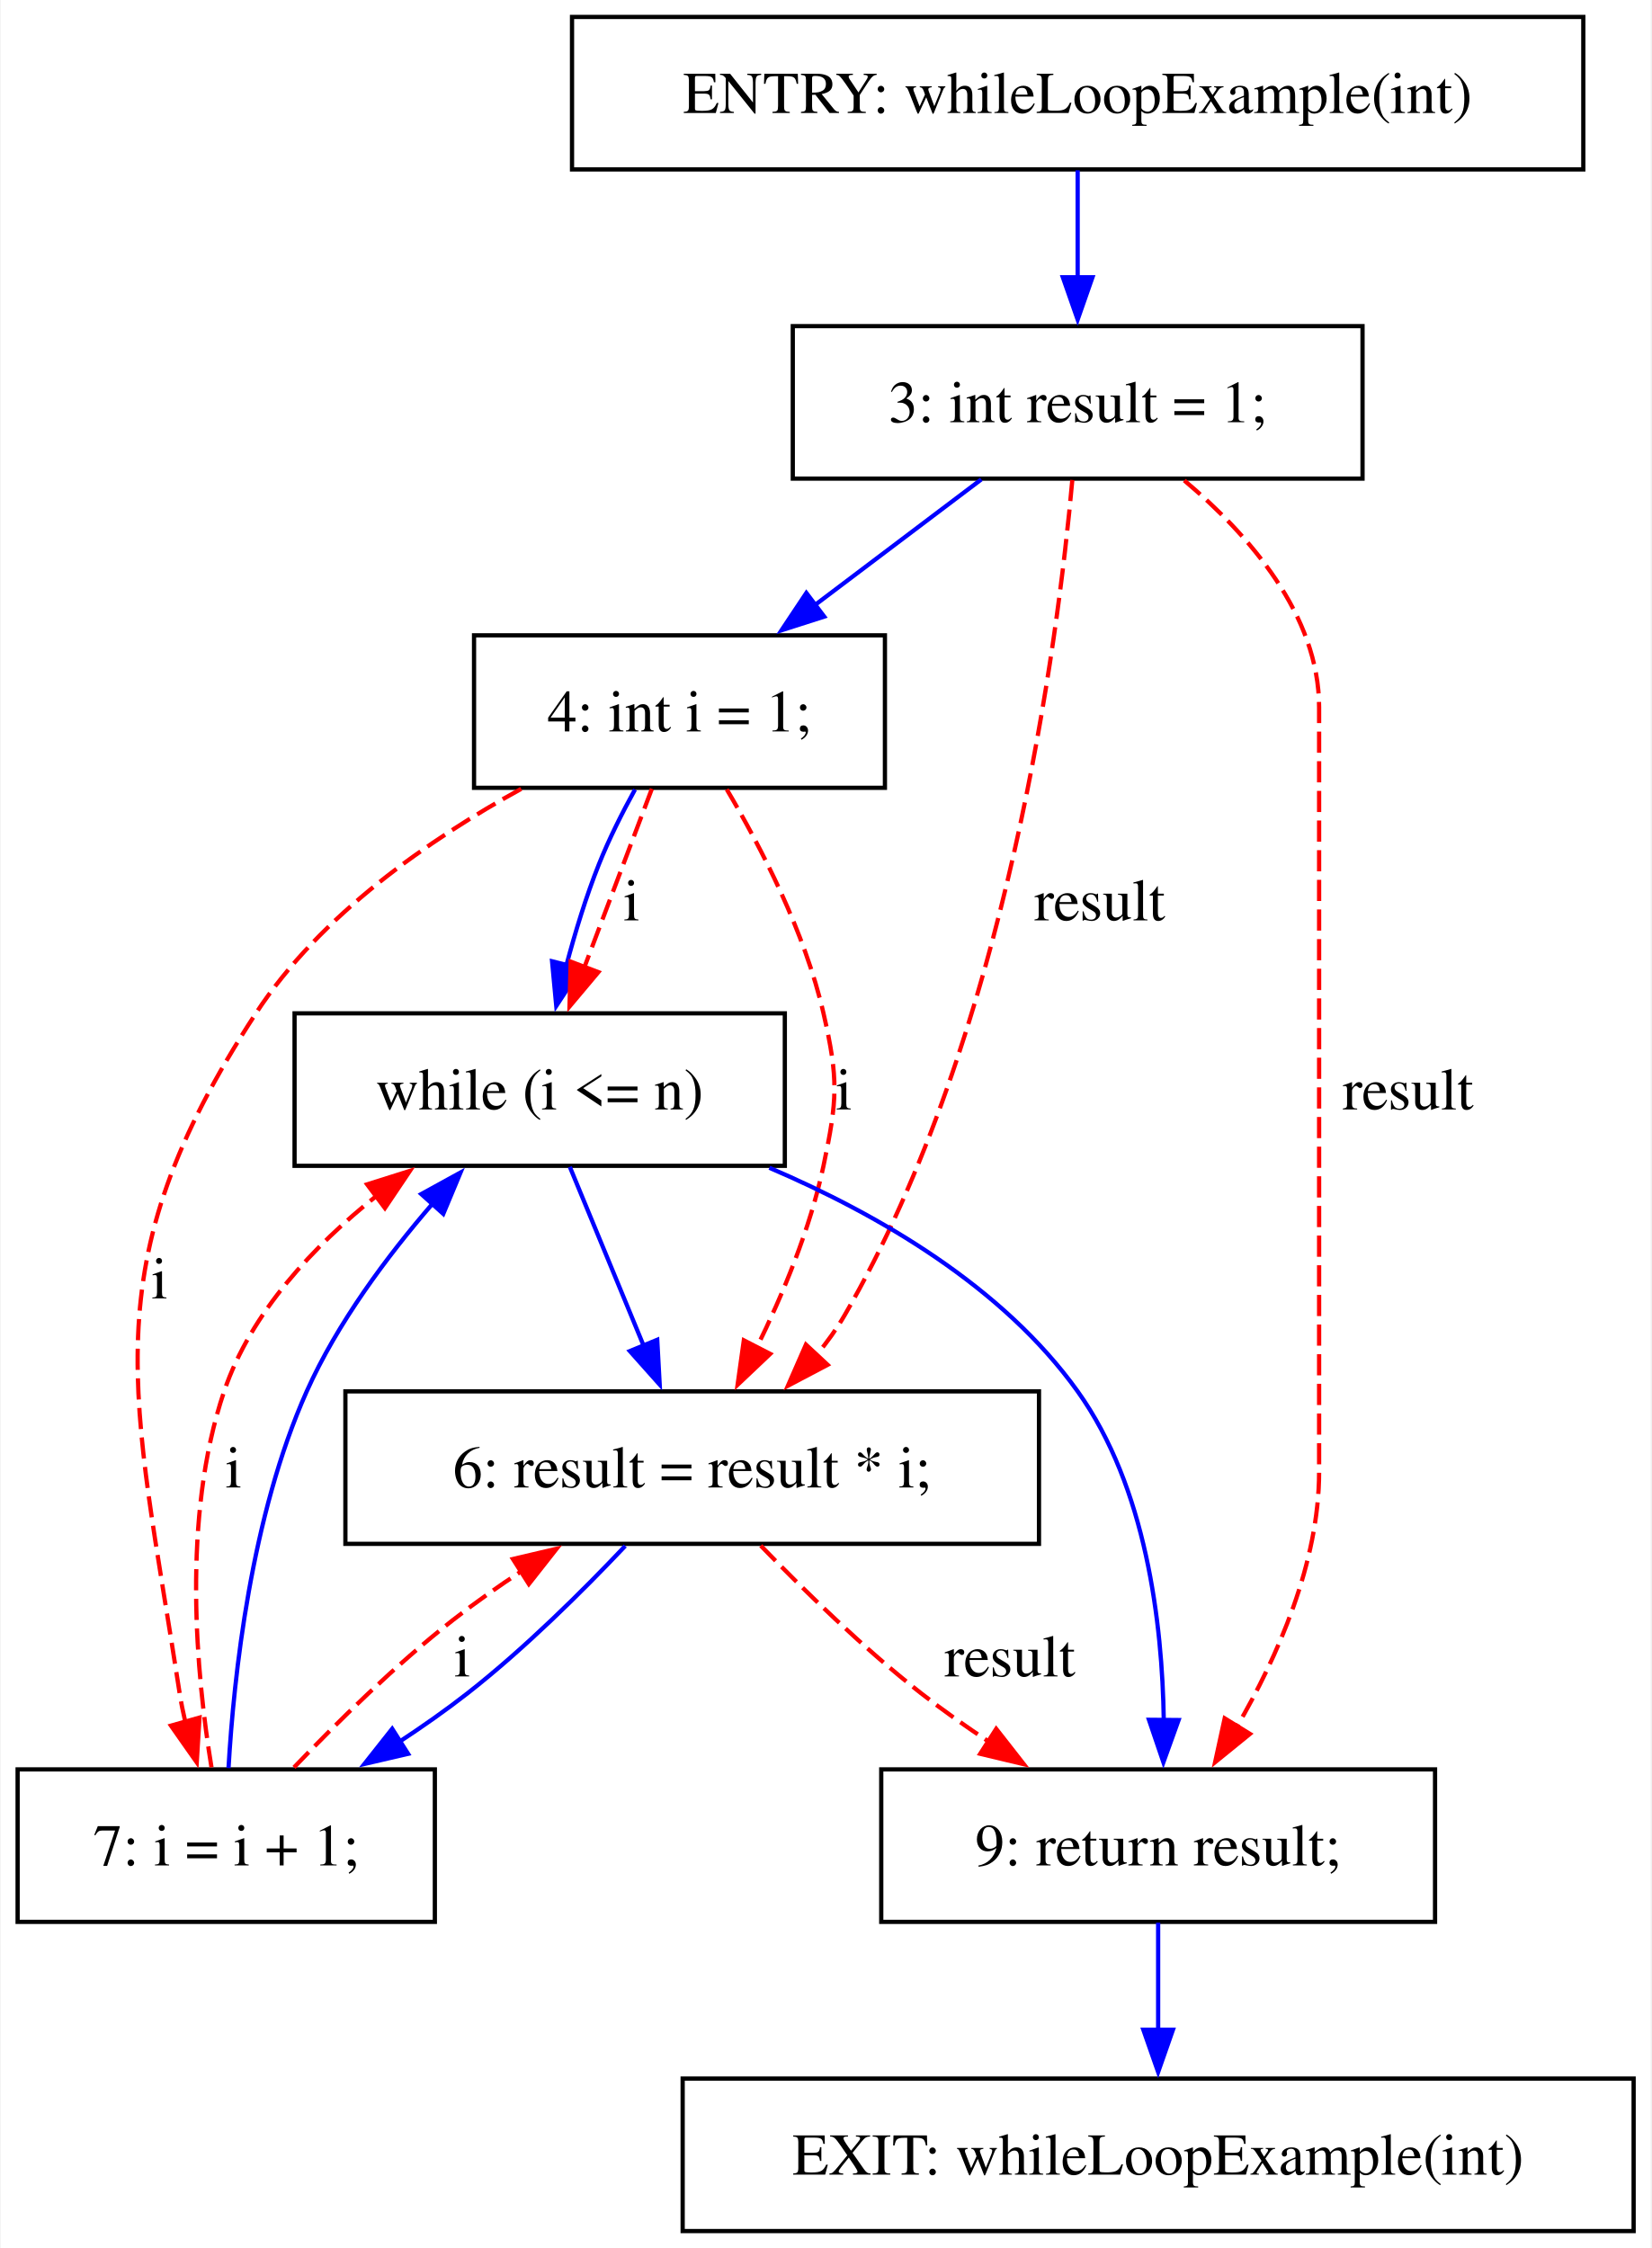
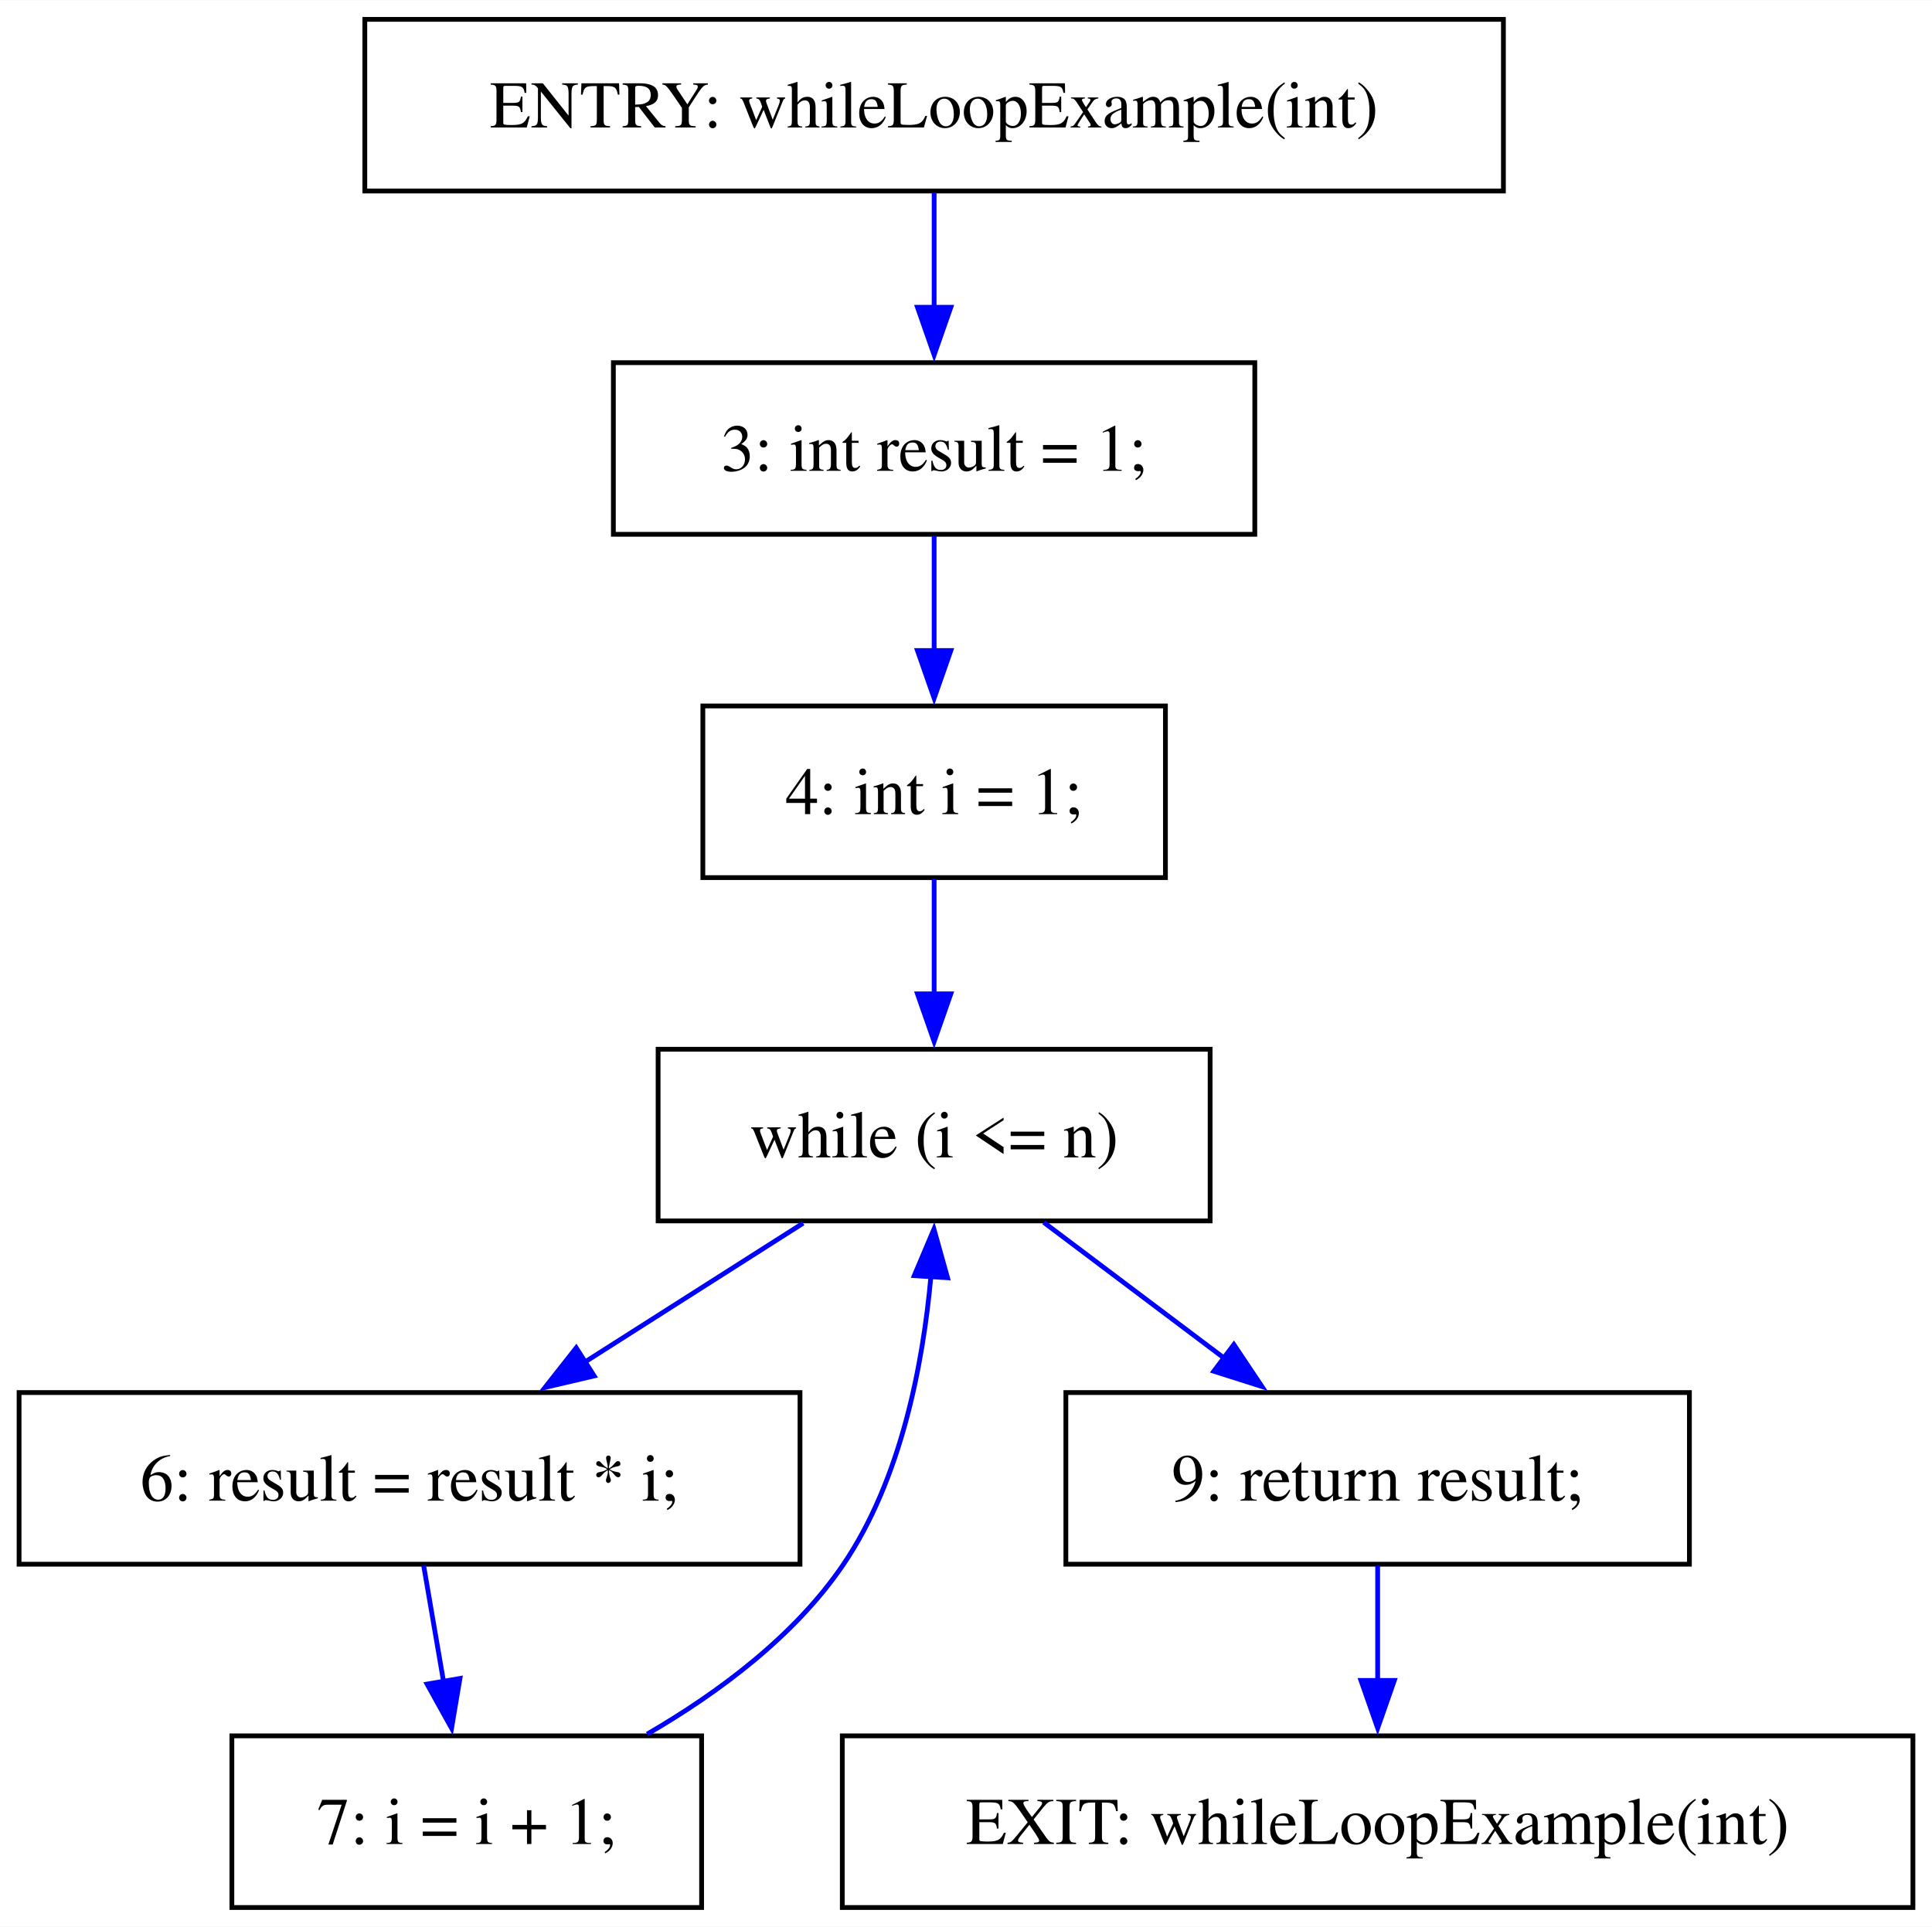
- <svg xmlns="http://www.w3.org/2000/svg" width="390pt" height="531pt" viewBox="0.00 0.00 389.50 530.75">
-   <g id="graph0" class="graph" transform="scale(1 1) rotate(0) translate(4 526.75)">
-     <polygon fill="white" stroke="none" points="-4,4 -4,-526.75 385.5,-526.75 385.5,4 -4,4" />
+ <svg xmlns="http://www.w3.org/2000/svg" width="405pt" height="404pt" viewBox="0.00 0.00 405.12 404.00">
+   <g id="graph0" class="graph" transform="scale(1 1) rotate(0) translate(4 400)">
+     <polygon fill="white" stroke="none" points="-4,4 -4,-400 401.12,-400 401.12,4 -4,4" />
    <g id="node1" class="node">
-       <polygon fill="none" stroke="black" points="369.62,-522.75 130.88,-522.75 130.88,-486.75 369.62,-486.75 369.62,-522.75" />
-       <text text-anchor="middle" x="250.25" y="-500.07" font-family="Times,serif" font-size="14.00">ENTRY: whileLoopExample(int)</text>
+       <polygon fill="none" stroke="black" points="311.25,-396 72.5,-396 72.5,-360 311.25,-360 311.25,-396" />
+       <text text-anchor="middle" x="191.88" y="-373.32" font-family="Times,serif" font-size="14.00">ENTRY: whileLoopExample(int)</text>
    </g>
    <g id="node3" class="node">
-       <polygon fill="none" stroke="black" points="317.5,-449.75 183,-449.75 183,-413.75 317.5,-413.75 317.5,-449.75" />
-       <text text-anchor="middle" x="250.25" y="-427.07" font-family="Times,serif" font-size="14.00">3: int result = 1;</text>
+       <polygon fill="none" stroke="black" points="259.12,-324 124.62,-324 124.62,-288 259.12,-288 259.12,-324" />
+       <text text-anchor="middle" x="191.88" y="-301.32" font-family="Times,serif" font-size="14.00">3: int result = 1;</text>
    </g>
    <g id="edge2" class="edge">
-       <path fill="none" stroke="blue" d="M250.25,-486.56C250.25,-478.98 250.25,-469.85 250.25,-461.29" />
-       <polygon fill="blue" stroke="blue" points="253.75,-461.29 250.25,-451.29 246.75,-461.29 253.75,-461.29" />
+       <path fill="none" stroke="blue" d="M191.88,-359.7C191.88,-352.41 191.88,-343.73 191.88,-335.54" />
+       <polygon fill="blue" stroke="blue" points="195.38,-335.62 191.88,-325.62 188.38,-335.62 195.38,-335.62" />
    </g>
    <g id="node2" class="node">
-       <polygon fill="none" stroke="black" points="381.5,-36 157,-36 157,0 381.5,0 381.5,-36" />
-       <text text-anchor="middle" x="269.25" y="-13.32" font-family="Times,serif" font-size="14.00">EXIT: whileLoopExample(int)</text>
+       <polygon fill="none" stroke="black" points="397.12,-36 172.62,-36 172.62,0 397.12,0 397.12,-36" />
+       <text text-anchor="middle" x="284.88" y="-13.32" font-family="Times,serif" font-size="14.00">EXIT: whileLoopExample(int)</text>
    </g>
    <g id="node4" class="node">
-       <polygon fill="none" stroke="black" points="204.75,-376.75 107.75,-376.75 107.75,-340.75 204.75,-340.75 204.75,-376.75" />
-       <text text-anchor="middle" x="156.25" y="-354.07" font-family="Times,serif" font-size="14.00">4: int i = 1;</text>
+       <polygon fill="none" stroke="black" points="240.38,-252 143.38,-252 143.38,-216 240.38,-216 240.38,-252" />
+       <text text-anchor="middle" x="191.88" y="-229.32" font-family="Times,serif" font-size="14.00">4: int i = 1;</text>
    </g>
    <g id="edge3" class="edge">
-       <path fill="none" stroke="blue" d="M227.5,-413.56C215.69,-404.65 201.07,-393.61 188.16,-383.85" />
-       <polygon fill="blue" stroke="blue" points="190.42,-381.17 180.33,-377.94 186.2,-386.76 190.42,-381.17" />
+       <path fill="none" stroke="blue" d="M191.88,-287.7C191.88,-280.41 191.88,-271.73 191.88,-263.54" />
+       <polygon fill="blue" stroke="blue" points="195.38,-263.62 191.88,-253.62 188.38,-263.62 195.38,-263.62" />
+     </g>
+     <g id="node5" class="node">
+       <polygon fill="none" stroke="black" points="249.75,-180 134,-180 134,-144 249.75,-144 249.75,-180" />
+       <text text-anchor="middle" x="191.88" y="-157.32" font-family="Times,serif" font-size="14.00">while (i &lt;= n)</text>
+     </g>
+     <g id="edge4" class="edge">
+       <path fill="none" stroke="blue" d="M191.88,-215.7C191.88,-208.41 191.88,-199.73 191.88,-191.54" />
+       <polygon fill="blue" stroke="blue" points="195.38,-191.62 191.88,-181.62 188.38,-191.62 195.38,-191.62" />
    </g>
    <g id="node6" class="node">
-       <polygon fill="none" stroke="black" points="241.12,-198.25 77.38,-198.25 77.38,-162.25 241.12,-162.25 241.12,-198.25" />
-       <text text-anchor="middle" x="159.25" y="-175.57" font-family="Times,serif" font-size="14.00">6: result = result * i;</text>
+       <polygon fill="none" stroke="black" points="163.75,-108 0,-108 0,-72 163.75,-72 163.75,-108" />
+       <text text-anchor="middle" x="81.88" y="-85.33" font-family="Times,serif" font-size="14.00">6: result = result * i;</text>
    </g>
-     <g id="edge9" class="edge">
-       <path fill="none" stroke="red" stroke-dasharray="5,2" d="M248.99,-413.43C245.57,-375.34 233.61,-282.44 195.25,-216.25 193.37,-213.01 191.11,-209.87 188.64,-206.88" />
-       <polygon fill="red" stroke="red" points="191.22,-204.52 181.85,-199.58 186.1,-209.29 191.22,-204.52" />
-       <text text-anchor="middle" x="255.46" y="-309.45" font-family="Times,serif" font-size="14.00">result</text>
+     <g id="edge1" class="edge">
+       <path fill="none" stroke="blue" d="M164.4,-143.52C150.52,-134.68 133.48,-123.84 118.49,-114.3" />
+       <polygon fill="blue" stroke="blue" points="120.59,-111.49 110.28,-109.07 116.83,-117.39 120.59,-111.49" />
    </g>
    <g id="node8" class="node">
-       <polygon fill="none" stroke="black" points="334.62,-109 203.88,-109 203.88,-73 334.62,-73 334.62,-109" />
-       <text text-anchor="middle" x="269.25" y="-86.33" font-family="Times,serif" font-size="14.00">9: return result;</text>
+       <polygon fill="none" stroke="black" points="350.25,-108 219.5,-108 219.5,-72 350.25,-72 350.25,-108" />
+       <text text-anchor="middle" x="284.88" y="-85.33" font-family="Times,serif" font-size="14.00">9: return result;</text>
    </g>
-     <g id="edge10" class="edge">
-       <path fill="none" stroke="red" stroke-dasharray="5,2" d="M275.42,-413.31C290.69,-400.49 307.25,-381.56 307.25,-359.75 307.25,-359.75 307.25,-359.75 307.25,-179.25 307.25,-157.77 297.45,-135.6 287.8,-118.99" />
-       <polygon fill="red" stroke="red" points="290.92,-117.38 282.7,-110.7 284.96,-121.05 290.92,-117.38" />
-       <text text-anchor="middle" x="328.25" y="-264.82" font-family="Times,serif" font-size="14.00">result</text>
-     </g>
-     <g id="node5" class="node">
-       <polygon fill="none" stroke="black" points="181.12,-287.5 65.38,-287.5 65.38,-251.5 181.12,-251.5 181.12,-287.5" />
-       <text text-anchor="middle" x="123.25" y="-264.82" font-family="Times,serif" font-size="14.00">while (i &lt;= n)</text>
-     </g>
-     <g id="edge4" class="edge">
-       <path fill="none" stroke="blue" d="M145.75,-340.34C142.72,-334.84 139.61,-328.66 137.25,-322.75 134.21,-315.13 131.62,-306.63 129.52,-298.73" />
-       <polygon fill="blue" stroke="blue" points="132.97,-298.11 127.16,-289.24 126.17,-299.79 132.97,-298.11" />
-     </g>
-     <g id="edge12" class="edge">
-       <path fill="none" stroke="red" stroke-dasharray="5,2" d="M149.73,-340.51C145.17,-328.44 138.97,-312.06 133.72,-298.17" />
-       <polygon fill="red" stroke="red" points="137.1,-297.23 130.29,-289.12 130.56,-299.71 137.1,-297.23" />
-       <text text-anchor="middle" x="144.96" y="-309.45" font-family="Times,serif" font-size="14.00">i</text>
-     </g>
-     <g id="edge13" class="edge">
-       <path fill="none" stroke="red" stroke-dasharray="5,2" d="M167.41,-340.38C175.53,-326.64 185.86,-306.65 190.25,-287.5 193.83,-271.9 193.55,-267.16 190.25,-251.5 187.11,-236.62 180.62,-221.06 174.38,-208.37" />
-       <polygon fill="red" stroke="red" points="177.66,-207.1 169.97,-199.81 171.44,-210.3 177.66,-207.1" />
-       <text text-anchor="middle" x="195.08" y="-264.82" font-family="Times,serif" font-size="14.00">i</text>
+     <g id="edge5" class="edge">
+       <path fill="none" stroke="blue" d="M214.86,-143.7C226.27,-135.11 240.23,-124.61 252.67,-115.24" />
+       <polygon fill="blue" stroke="blue" points="254.73,-118.07 260.62,-109.26 250.52,-112.47 254.73,-118.07" />
    </g>
    <g id="node7" class="node">
-       <polygon fill="none" stroke="black" points="98.5,-109 0,-109 0,-73 98.5,-73 98.5,-109" />
-       <text text-anchor="middle" x="49.25" y="-86.33" font-family="Times,serif" font-size="14.00">7: i = i + 1;</text>
-     </g>
-     <g id="edge14" class="edge">
-       <path fill="none" stroke="red" stroke-dasharray="5,2" d="M118.88,-340.5C97.28,-328.62 71.45,-310.77 56.25,-287.5 16.99,-227.41 27.36,-197.95 38.25,-127 38.59,-124.78 39.05,-122.51 39.58,-120.24" />
-       <polygon fill="red" stroke="red" points="42.94,-121.23 42.29,-110.66 36.2,-119.33 42.94,-121.23" />
-       <text text-anchor="middle" x="33.53" y="-220.2" font-family="Times,serif" font-size="14.00">i</text>
-     </g>
-     <g id="edge1" class="edge">
-       <path fill="none" stroke="blue" d="M130.36,-251.26C135.34,-239.19 142.1,-222.81 147.83,-208.92" />
-       <polygon fill="blue" stroke="blue" points="151,-210.43 151.58,-199.85 144.53,-207.76 151,-210.43" />
-     </g>
-     <g id="edge5" class="edge">
-       <path fill="none" stroke="blue" d="M177.47,-251.04C203.4,-239.95 232.58,-222.94 250.25,-198.25 266.43,-175.65 270.24,-143.56 270.58,-120.58" />
-       <polygon fill="blue" stroke="blue" points="274.08,-120.65 270.49,-110.68 267.08,-120.71 274.08,-120.65" />
+       <polygon fill="none" stroke="black" points="143.12,-36 44.62,-36 44.62,0 143.12,0 143.12,-36" />
+       <text text-anchor="middle" x="93.88" y="-13.32" font-family="Times,serif" font-size="14.00">7: i = i + 1;</text>
    </g>
    <g id="edge6" class="edge">
-       <path fill="none" stroke="blue" d="M143.44,-161.75C133.35,-151.08 119.68,-137.52 106.25,-127 101.15,-123.01 95.58,-119.1 89.97,-115.42" />
-       <polygon fill="blue" stroke="blue" points="92.18,-112.68 81.86,-110.28 88.43,-118.59 92.18,-112.68" />
-     </g>
-     <g id="edge11" class="edge">
-       <path fill="none" stroke="red" stroke-dasharray="5,2" d="M175.44,-161.82C185.75,-151.17 199.69,-137.61 213.25,-127 218.34,-123.02 223.91,-119.09 229.49,-115.39" />
-       <polygon fill="red" stroke="red" points="231.02,-118.57 237.55,-110.22 227.24,-112.68 231.02,-118.57" />
-       <text text-anchor="middle" x="234.25" y="-130.95" font-family="Times,serif" font-size="14.00">result</text>
+       <path fill="none" stroke="blue" d="M84.84,-71.7C86.11,-64.32 87.61,-55.52 89.03,-47.25" />
+       <polygon fill="blue" stroke="blue" points="92.45,-48.04 90.69,-37.6 85.55,-46.86 92.45,-48.04" />
    </g>
    <g id="edge7" class="edge">
-       <path fill="none" stroke="blue" d="M49.79,-109.31C51.04,-130.98 55.09,-168.83 68.25,-198.25 75.48,-214.41 87.21,-230.14 97.99,-242.6" />
-       <polygon fill="blue" stroke="blue" points="95.29,-244.83 104.57,-249.93 100.49,-240.16 95.29,-244.83" />
-     </g>
-     <g id="edge15" class="edge">
-       <path fill="none" stroke="red" stroke-dasharray="5,2" d="M45.77,-109.48C42.24,-131.01 38.62,-168.38 48.75,-198.25 55.09,-216.93 69.93,-232.62 84.71,-244.39" />
-       <polygon fill="red" stroke="red" points="82.51,-247.12 92.62,-250.31 86.71,-241.52 82.51,-247.12" />
-       <text text-anchor="middle" x="51" y="-175.57" font-family="Times,serif" font-size="14.00">i</text>
-     </g>
-     <g id="edge16" class="edge">
-       <path fill="none" stroke="red" stroke-dasharray="5,2" d="M65.25,-109.47C75.45,-120.13 89.25,-133.69 102.75,-144.25 107.87,-148.26 113.48,-152.2 119.11,-155.91" />
-       <polygon fill="red" stroke="red" points="116.93,-158.67 127.24,-161.09 120.69,-152.76 116.93,-158.67" />
-       <text text-anchor="middle" x="105" y="-130.95" font-family="Times,serif" font-size="14.00">i</text>
+       <path fill="none" stroke="blue" d="M131.71,-36.37C146.67,-45.05 162.69,-56.96 172.88,-72 184.94,-89.82 189.54,-113.86 191.21,-132.47" />
+       <polygon fill="blue" stroke="blue" points="187.71,-132.52 191.84,-142.28 194.69,-132.07 187.71,-132.52" />
    </g>
    <g id="edge8" class="edge">
-       <path fill="none" stroke="blue" d="M269.25,-72.81C269.25,-65.23 269.25,-56.1 269.25,-47.54" />
-       <polygon fill="blue" stroke="blue" points="272.75,-47.54 269.25,-37.54 265.75,-47.54 272.75,-47.54" />
+       <path fill="none" stroke="blue" d="M284.88,-71.7C284.88,-64.41 284.88,-55.73 284.88,-47.54" />
+       <polygon fill="blue" stroke="blue" points="288.38,-47.62 284.88,-37.62 281.38,-47.62 288.38,-47.62" />
    </g>
  </g>
</svg>
